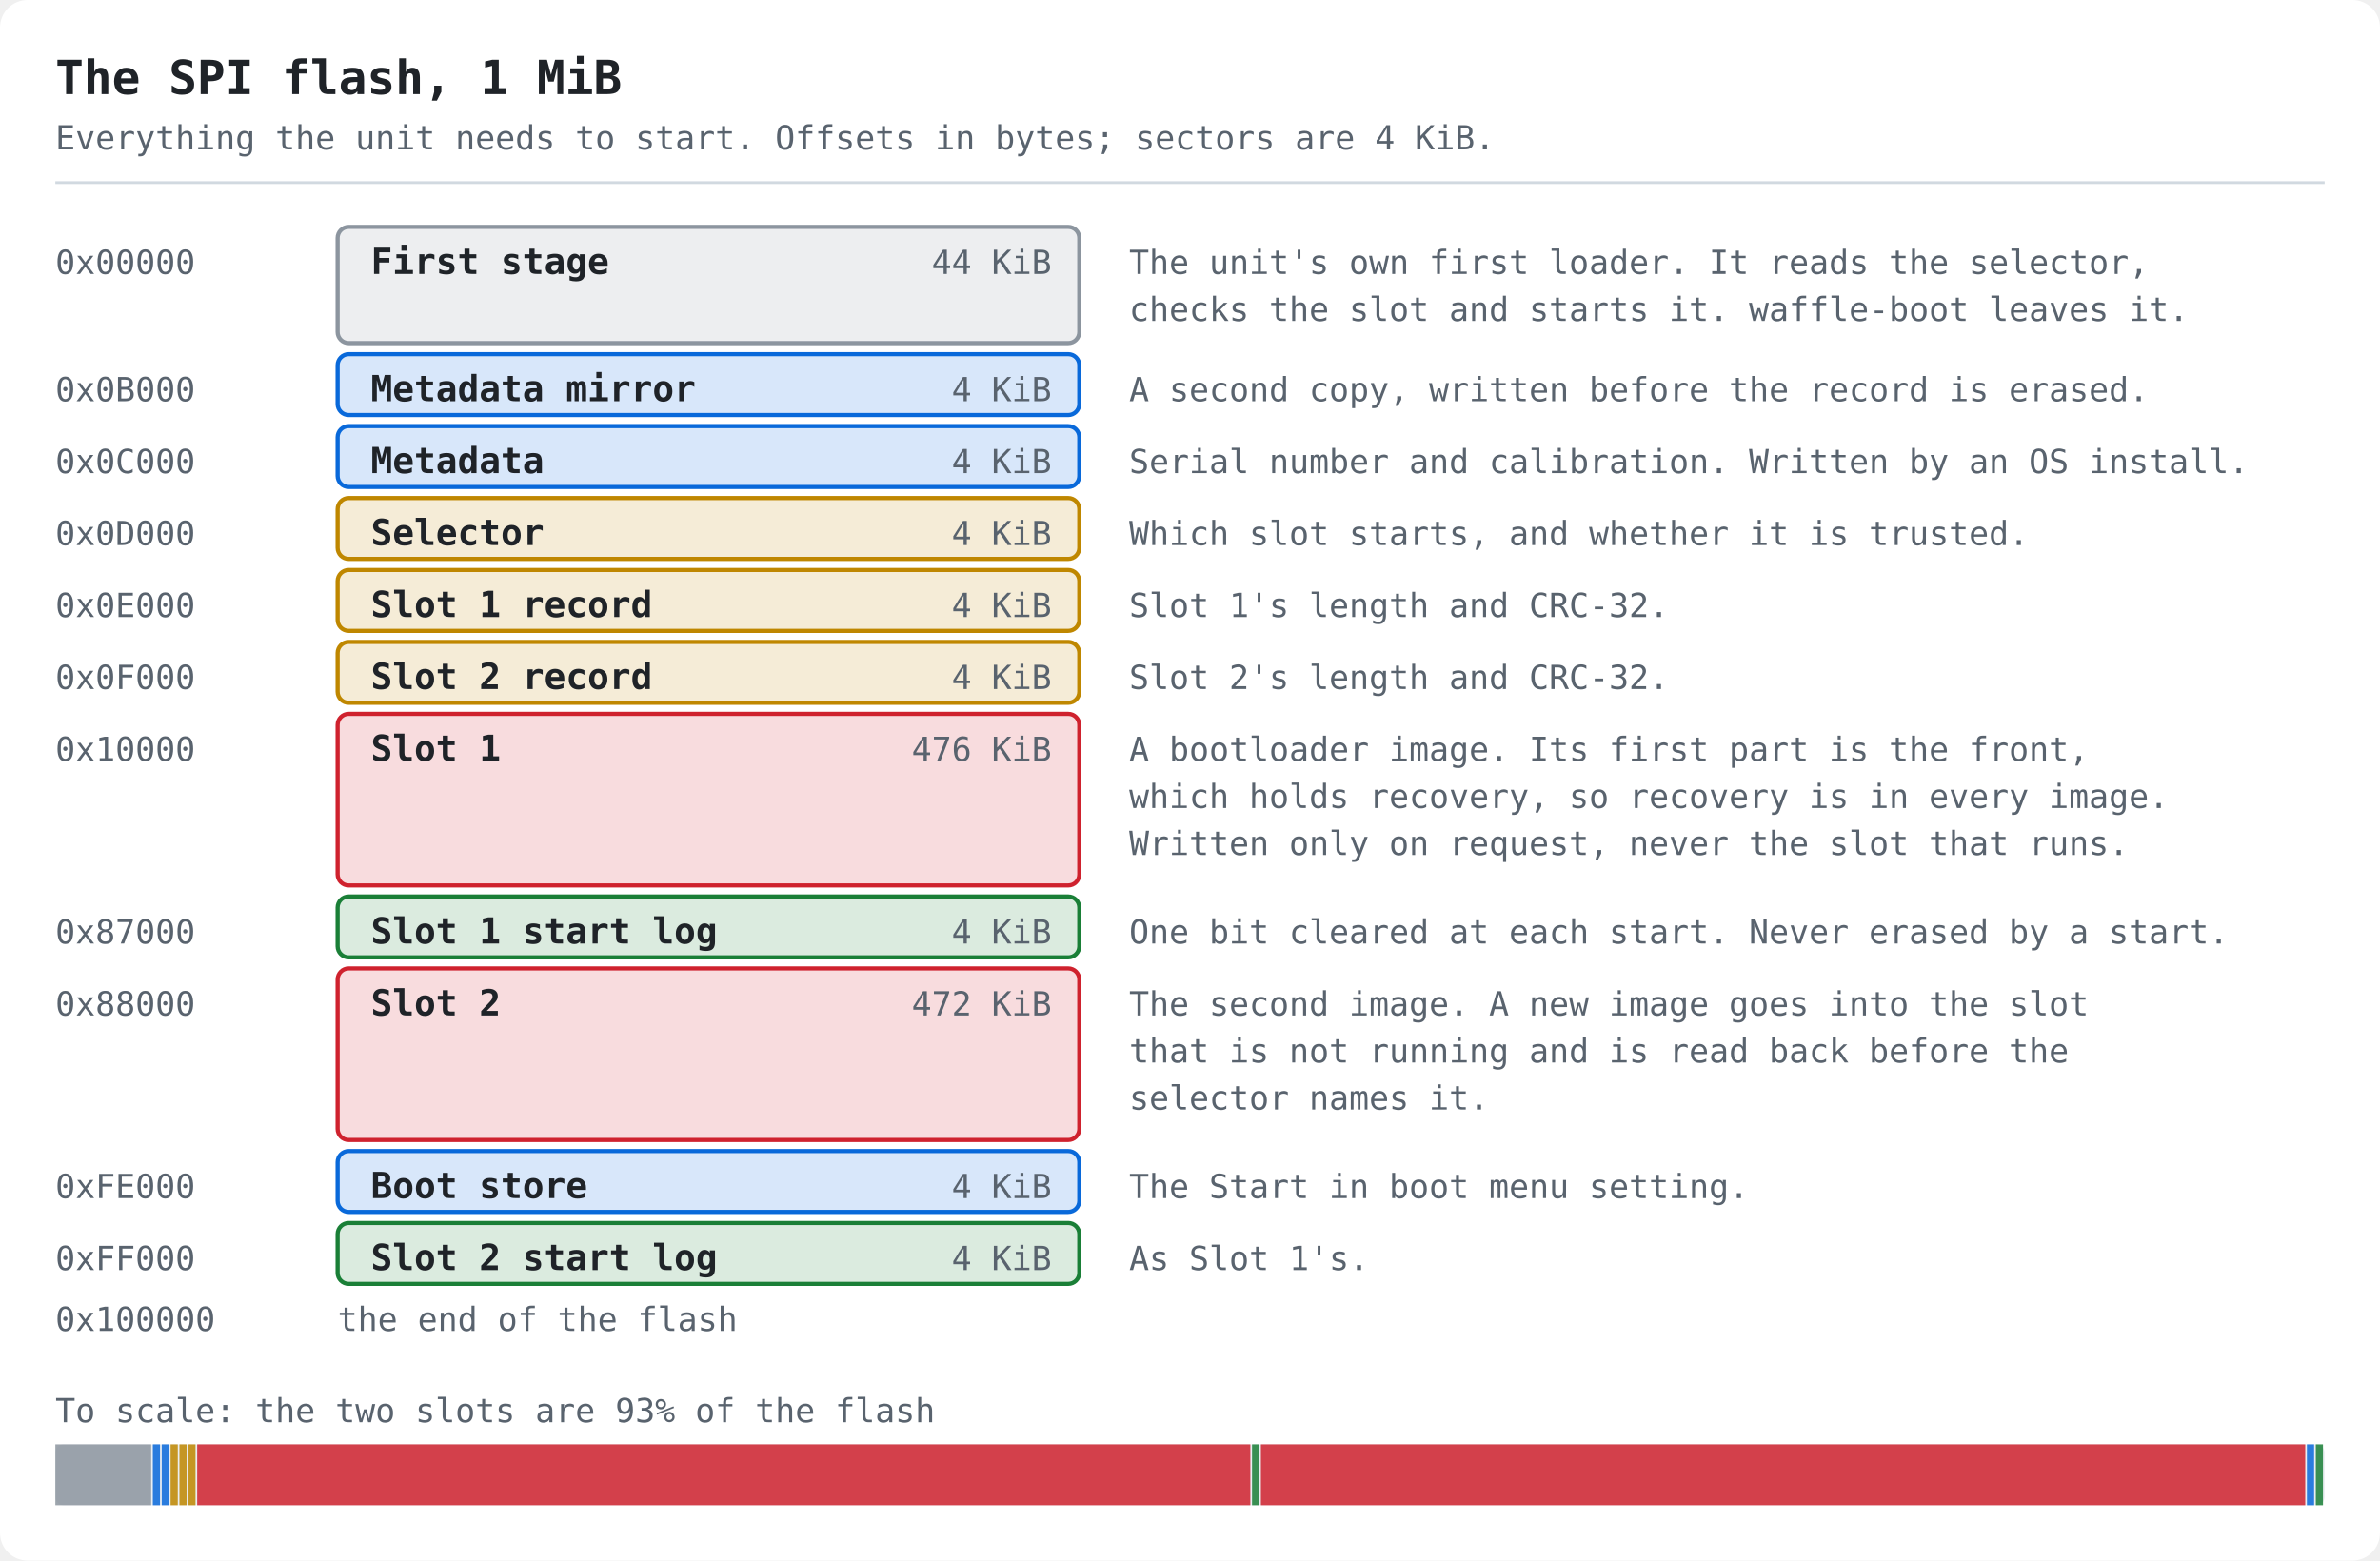
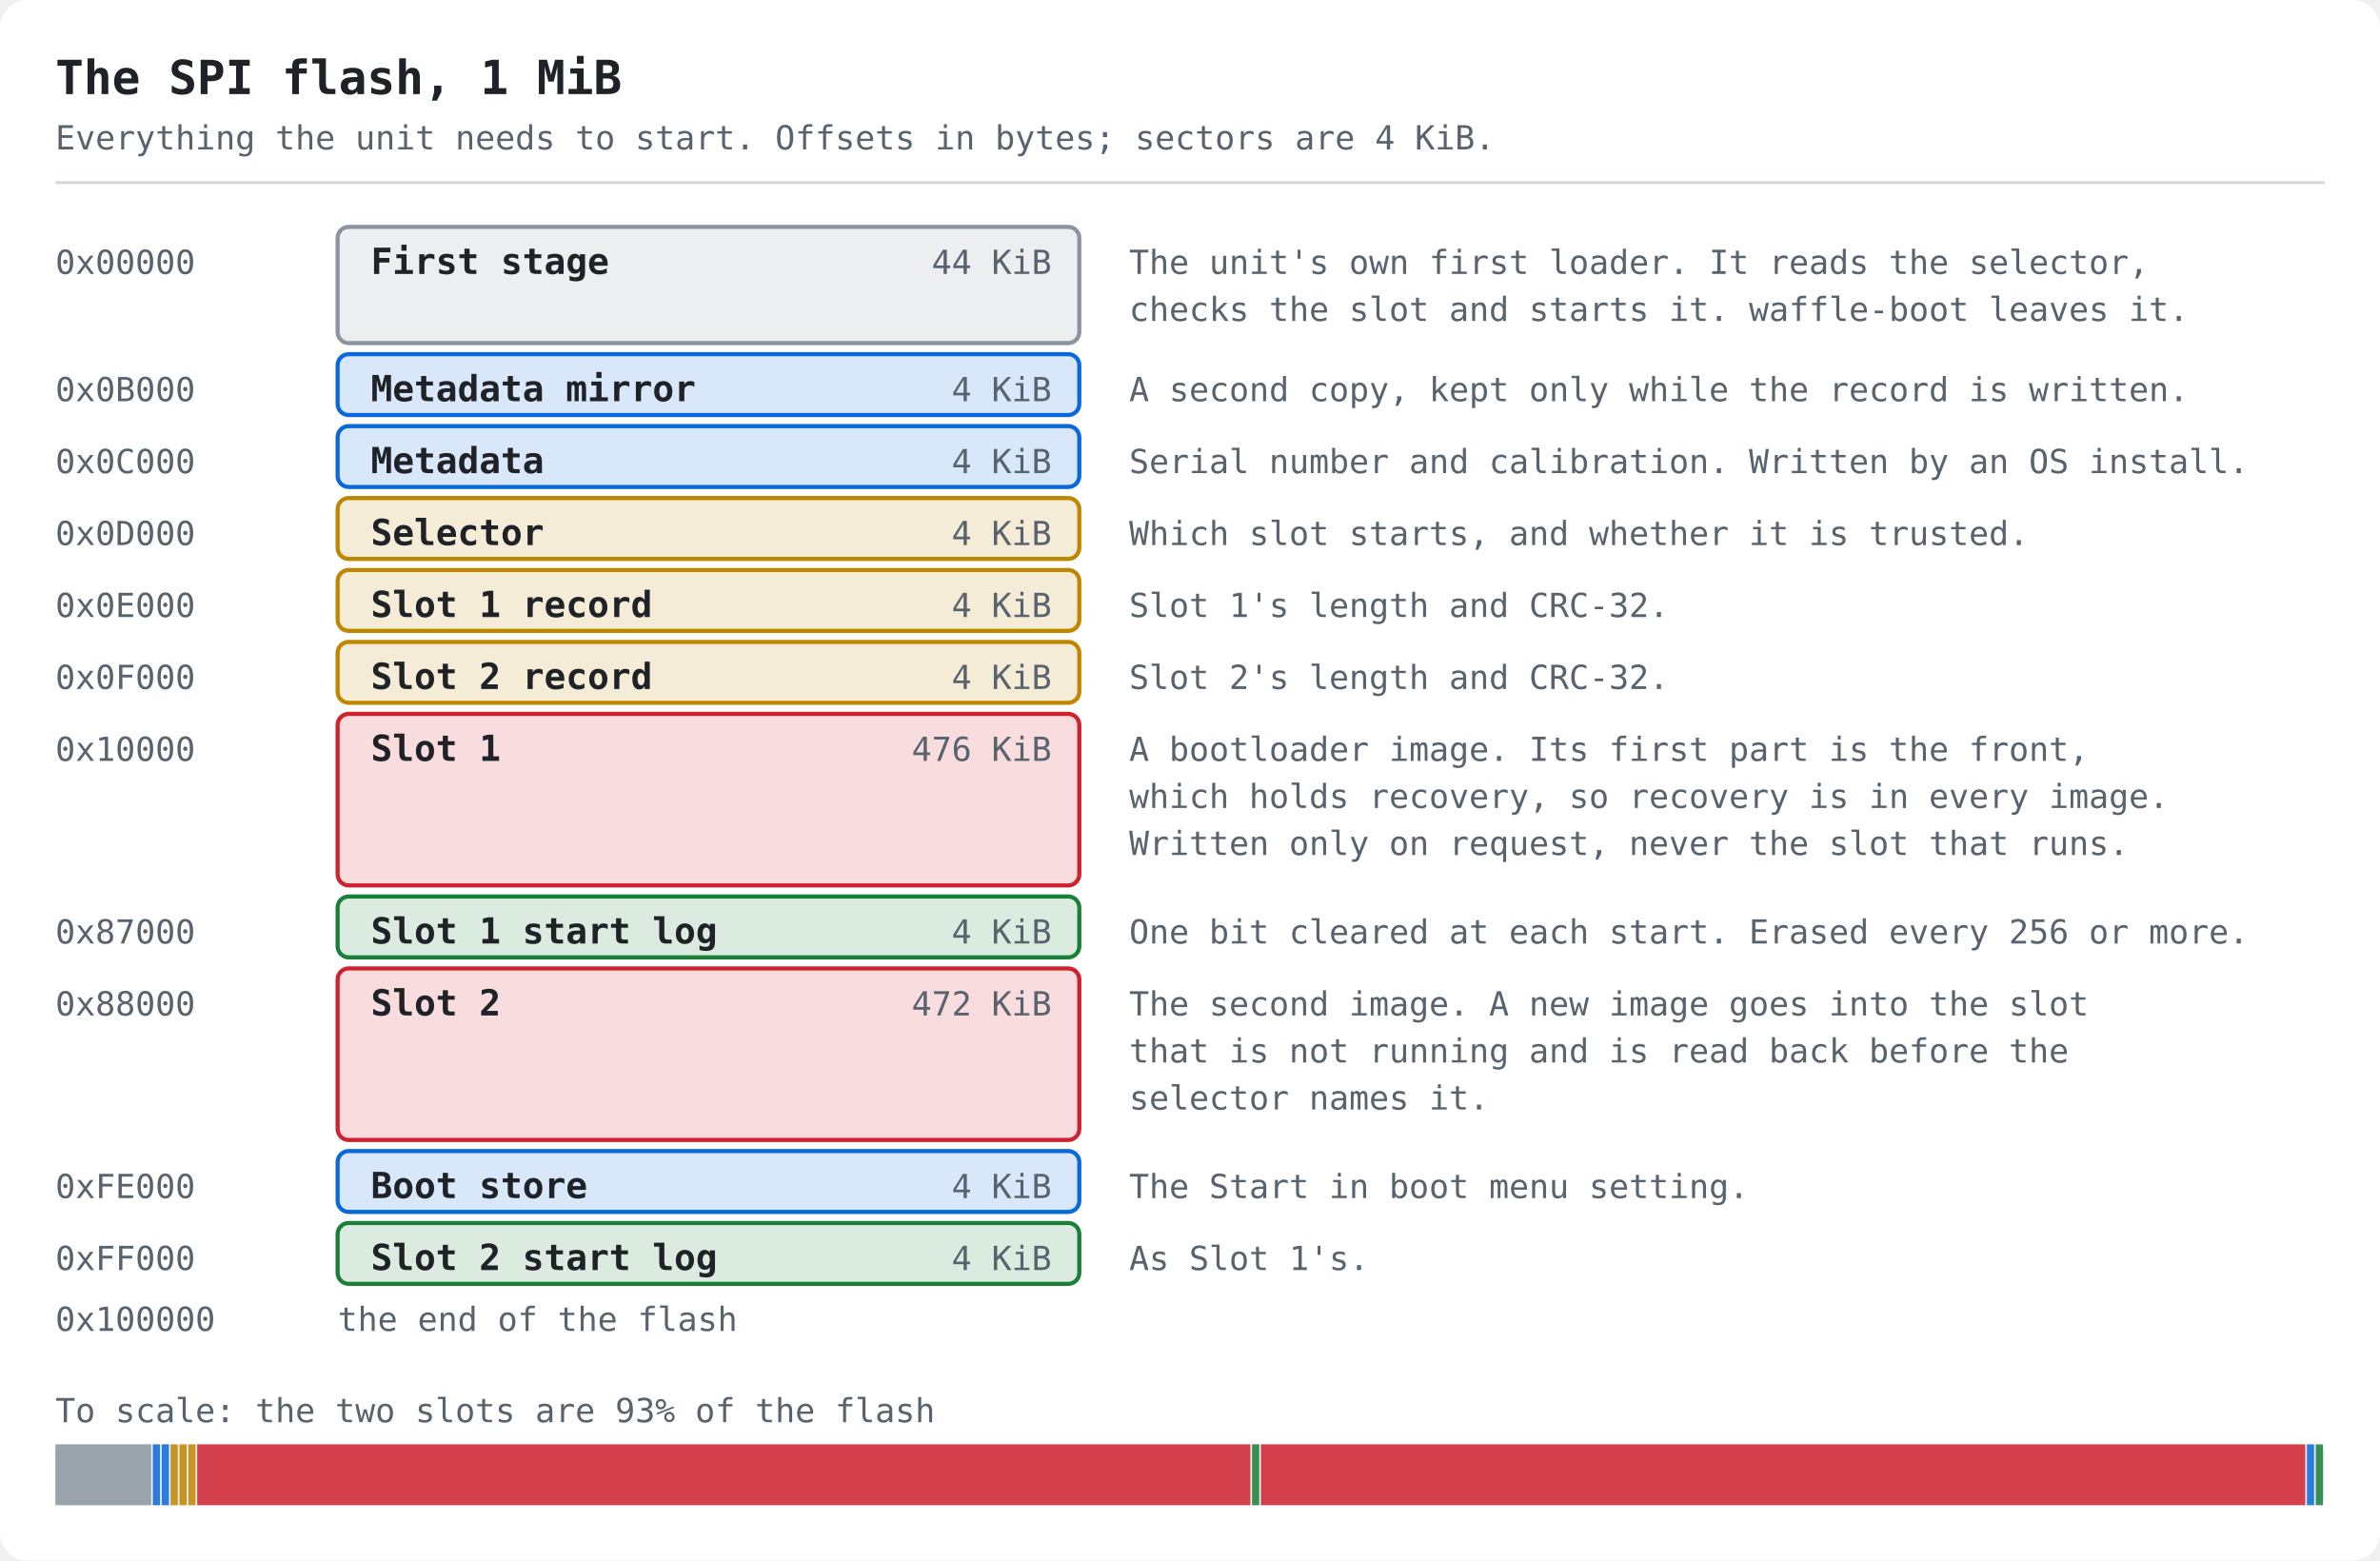
<svg xmlns="http://www.w3.org/2000/svg" viewBox="0 0 860 564" width="860" height="564" font-family="ui-monospace, SFMono-Regular, Menlo, Consolas, monospace" role="img" aria-label="The SPI flash, 1 MiB">
  <rect width="860" height="564" rx="10" fill="#ffffff" />
  <text x="20" y="34" fill="#1f2328" font-size="17" font-weight="700" text-anchor="start">The SPI flash, 1 MiB</text>
  <text x="20" y="54" fill="#59636e" font-size="12" font-weight="400" text-anchor="start">Everything the unit needs to start. Offsets in bytes; sectors are 4 KiB.</text>
  <line x1="20" y1="66" x2="840" y2="66" stroke="#d1d9e0" />
  <text x="20" y="99" fill="#59636e" font-size="12" font-weight="400" text-anchor="start">0x00000</text>
  <rect x="122" y="82" width="268" height="42" rx="4" fill="#8c959f" fill-opacity="0.16" stroke="#8c959f" stroke-width="1.5" />
  <text x="134" y="99" fill="#1f2328" font-size="13" font-weight="700" text-anchor="start">First stage</text>
  <text x="380" y="99" fill="#59636e" font-size="12" font-weight="400" text-anchor="end">44 KiB</text>
  <text x="408" y="99" fill="#59636e" font-size="12" font-weight="400" text-anchor="start">The unit's own first loader. It reads the selector,</text>
  <text x="408" y="116" fill="#59636e" font-size="12" font-weight="400" text-anchor="start">checks the slot and starts it. waffle-boot leaves it.</text>
  <text x="20" y="145" fill="#59636e" font-size="12" font-weight="400" text-anchor="start">0x0B000</text>
  <rect x="122" y="128" width="268" height="22" rx="4" fill="#0969da" fill-opacity="0.16" stroke="#0969da" stroke-width="1.5" />
  <text x="134" y="145" fill="#1f2328" font-size="13" font-weight="700" text-anchor="start">Metadata mirror</text>
  <text x="380" y="145" fill="#59636e" font-size="12" font-weight="400" text-anchor="end">4 KiB</text>
-   <text x="408" y="145" fill="#59636e" font-size="12" font-weight="400" text-anchor="start">A second copy, written before the record is erased.</text>
+   <text x="408" y="145" fill="#59636e" font-size="12" font-weight="400" text-anchor="start">A second copy, kept only while the record is written.</text>
  <text x="20" y="171" fill="#59636e" font-size="12" font-weight="400" text-anchor="start">0x0C000</text>
  <rect x="122" y="154" width="268" height="22" rx="4" fill="#0969da" fill-opacity="0.16" stroke="#0969da" stroke-width="1.5" />
  <text x="134" y="171" fill="#1f2328" font-size="13" font-weight="700" text-anchor="start">Metadata</text>
  <text x="380" y="171" fill="#59636e" font-size="12" font-weight="400" text-anchor="end">4 KiB</text>
  <text x="408" y="171" fill="#59636e" font-size="12" font-weight="400" text-anchor="start">Serial number and calibration. Written by an OS install.</text>
  <text x="20" y="197" fill="#59636e" font-size="12" font-weight="400" text-anchor="start">0x0D000</text>
  <rect x="122" y="180" width="268" height="22" rx="4" fill="#bf8700" fill-opacity="0.16" stroke="#bf8700" stroke-width="1.5" />
  <text x="134" y="197" fill="#1f2328" font-size="13" font-weight="700" text-anchor="start">Selector</text>
  <text x="380" y="197" fill="#59636e" font-size="12" font-weight="400" text-anchor="end">4 KiB</text>
  <text x="408" y="197" fill="#59636e" font-size="12" font-weight="400" text-anchor="start">Which slot starts, and whether it is trusted.</text>
  <text x="20" y="223" fill="#59636e" font-size="12" font-weight="400" text-anchor="start">0x0E000</text>
  <rect x="122" y="206" width="268" height="22" rx="4" fill="#bf8700" fill-opacity="0.16" stroke="#bf8700" stroke-width="1.5" />
  <text x="134" y="223" fill="#1f2328" font-size="13" font-weight="700" text-anchor="start">Slot 1 record</text>
  <text x="380" y="223" fill="#59636e" font-size="12" font-weight="400" text-anchor="end">4 KiB</text>
  <text x="408" y="223" fill="#59636e" font-size="12" font-weight="400" text-anchor="start">Slot 1's length and CRC-32.</text>
  <text x="20" y="249" fill="#59636e" font-size="12" font-weight="400" text-anchor="start">0x0F000</text>
  <rect x="122" y="232" width="268" height="22" rx="4" fill="#bf8700" fill-opacity="0.16" stroke="#bf8700" stroke-width="1.5" />
  <text x="134" y="249" fill="#1f2328" font-size="13" font-weight="700" text-anchor="start">Slot 2 record</text>
  <text x="380" y="249" fill="#59636e" font-size="12" font-weight="400" text-anchor="end">4 KiB</text>
  <text x="408" y="249" fill="#59636e" font-size="12" font-weight="400" text-anchor="start">Slot 2's length and CRC-32.</text>
  <text x="20" y="275" fill="#59636e" font-size="12" font-weight="400" text-anchor="start">0x10000</text>
  <rect x="122" y="258" width="268" height="62" rx="4" fill="#cf222e" fill-opacity="0.16" stroke="#cf222e" stroke-width="1.5" />
  <text x="134" y="275" fill="#1f2328" font-size="13" font-weight="700" text-anchor="start">Slot 1</text>
  <text x="380" y="275" fill="#59636e" font-size="12" font-weight="400" text-anchor="end">476 KiB</text>
  <text x="408" y="275" fill="#59636e" font-size="12" font-weight="400" text-anchor="start">A bootloader image. Its first part is the front,</text>
  <text x="408" y="292" fill="#59636e" font-size="12" font-weight="400" text-anchor="start">which holds recovery, so recovery is in every image.</text>
  <text x="408" y="309" fill="#59636e" font-size="12" font-weight="400" text-anchor="start">Written only on request, never the slot that runs.</text>
  <text x="20" y="341" fill="#59636e" font-size="12" font-weight="400" text-anchor="start">0x87000</text>
  <rect x="122" y="324" width="268" height="22" rx="4" fill="#1a7f37" fill-opacity="0.16" stroke="#1a7f37" stroke-width="1.5" />
  <text x="134" y="341" fill="#1f2328" font-size="13" font-weight="700" text-anchor="start">Slot 1 start log</text>
  <text x="380" y="341" fill="#59636e" font-size="12" font-weight="400" text-anchor="end">4 KiB</text>
-   <text x="408" y="341" fill="#59636e" font-size="12" font-weight="400" text-anchor="start">One bit cleared at each start. Never erased by a start.</text>
+   <text x="408" y="341" fill="#59636e" font-size="12" font-weight="400" text-anchor="start">One bit cleared at each start. Erased every 256 or more.</text>
  <text x="20" y="367" fill="#59636e" font-size="12" font-weight="400" text-anchor="start">0x88000</text>
  <rect x="122" y="350" width="268" height="62" rx="4" fill="#cf222e" fill-opacity="0.16" stroke="#cf222e" stroke-width="1.5" />
  <text x="134" y="367" fill="#1f2328" font-size="13" font-weight="700" text-anchor="start">Slot 2</text>
  <text x="380" y="367" fill="#59636e" font-size="12" font-weight="400" text-anchor="end">472 KiB</text>
  <text x="408" y="367" fill="#59636e" font-size="12" font-weight="400" text-anchor="start">The second image. A new image goes into the slot</text>
  <text x="408" y="384" fill="#59636e" font-size="12" font-weight="400" text-anchor="start">that is not running and is read back before the</text>
  <text x="408" y="401" fill="#59636e" font-size="12" font-weight="400" text-anchor="start">selector names it.</text>
  <text x="20" y="433" fill="#59636e" font-size="12" font-weight="400" text-anchor="start">0xFE000</text>
  <rect x="122" y="416" width="268" height="22" rx="4" fill="#0969da" fill-opacity="0.16" stroke="#0969da" stroke-width="1.5" />
  <text x="134" y="433" fill="#1f2328" font-size="13" font-weight="700" text-anchor="start">Boot store</text>
  <text x="380" y="433" fill="#59636e" font-size="12" font-weight="400" text-anchor="end">4 KiB</text>
  <text x="408" y="433" fill="#59636e" font-size="12" font-weight="400" text-anchor="start">The Start in boot menu setting.</text>
  <text x="20" y="459" fill="#59636e" font-size="12" font-weight="400" text-anchor="start">0xFF000</text>
  <rect x="122" y="442" width="268" height="22" rx="4" fill="#1a7f37" fill-opacity="0.16" stroke="#1a7f37" stroke-width="1.5" />
  <text x="134" y="459" fill="#1f2328" font-size="13" font-weight="700" text-anchor="start">Slot 2 start log</text>
  <text x="380" y="459" fill="#59636e" font-size="12" font-weight="400" text-anchor="end">4 KiB</text>
  <text x="408" y="459" fill="#59636e" font-size="12" font-weight="400" text-anchor="start">As Slot 1's.</text>
  <text x="20" y="481" fill="#59636e" font-size="12" font-weight="400" text-anchor="start">0x100000</text>
  <text x="122" y="481" fill="#59636e" font-size="12" font-weight="400" text-anchor="start">the end of the flash</text>
  <text x="20" y="514" fill="#59636e" font-size="12" font-weight="400" text-anchor="start">To scale: the two slots are 93% of the flash</text>
  <rect x="20" y="522" width="820" height="22" rx="3" fill="#eaeef2" />
  <rect x="20.00" y="522" width="34.63" height="22" fill="#8c959f" fill-opacity="0.85" />
  <rect x="55.23" y="522" width="2.60" height="22" fill="#0969da" fill-opacity="0.85" />
  <rect x="58.44" y="522" width="2.60" height="22" fill="#0969da" fill-opacity="0.85" />
  <rect x="61.64" y="522" width="2.60" height="22" fill="#bf8700" fill-opacity="0.85" />
  <rect x="64.84" y="522" width="2.60" height="22" fill="#bf8700" fill-opacity="0.85" />
  <rect x="68.05" y="522" width="2.60" height="22" fill="#bf8700" fill-opacity="0.85" />
  <rect x="71.25" y="522" width="380.57" height="22" fill="#cf222e" fill-opacity="0.85" />
  <rect x="452.42" y="522" width="2.60" height="22" fill="#1a7f37" fill-opacity="0.85" />
  <rect x="455.62" y="522" width="377.37" height="22" fill="#cf222e" fill-opacity="0.85" />
  <rect x="833.59" y="522" width="2.60" height="22" fill="#0969da" fill-opacity="0.85" />
  <rect x="836.80" y="522" width="2.60" height="22" fill="#1a7f37" fill-opacity="0.85" />
</svg>
